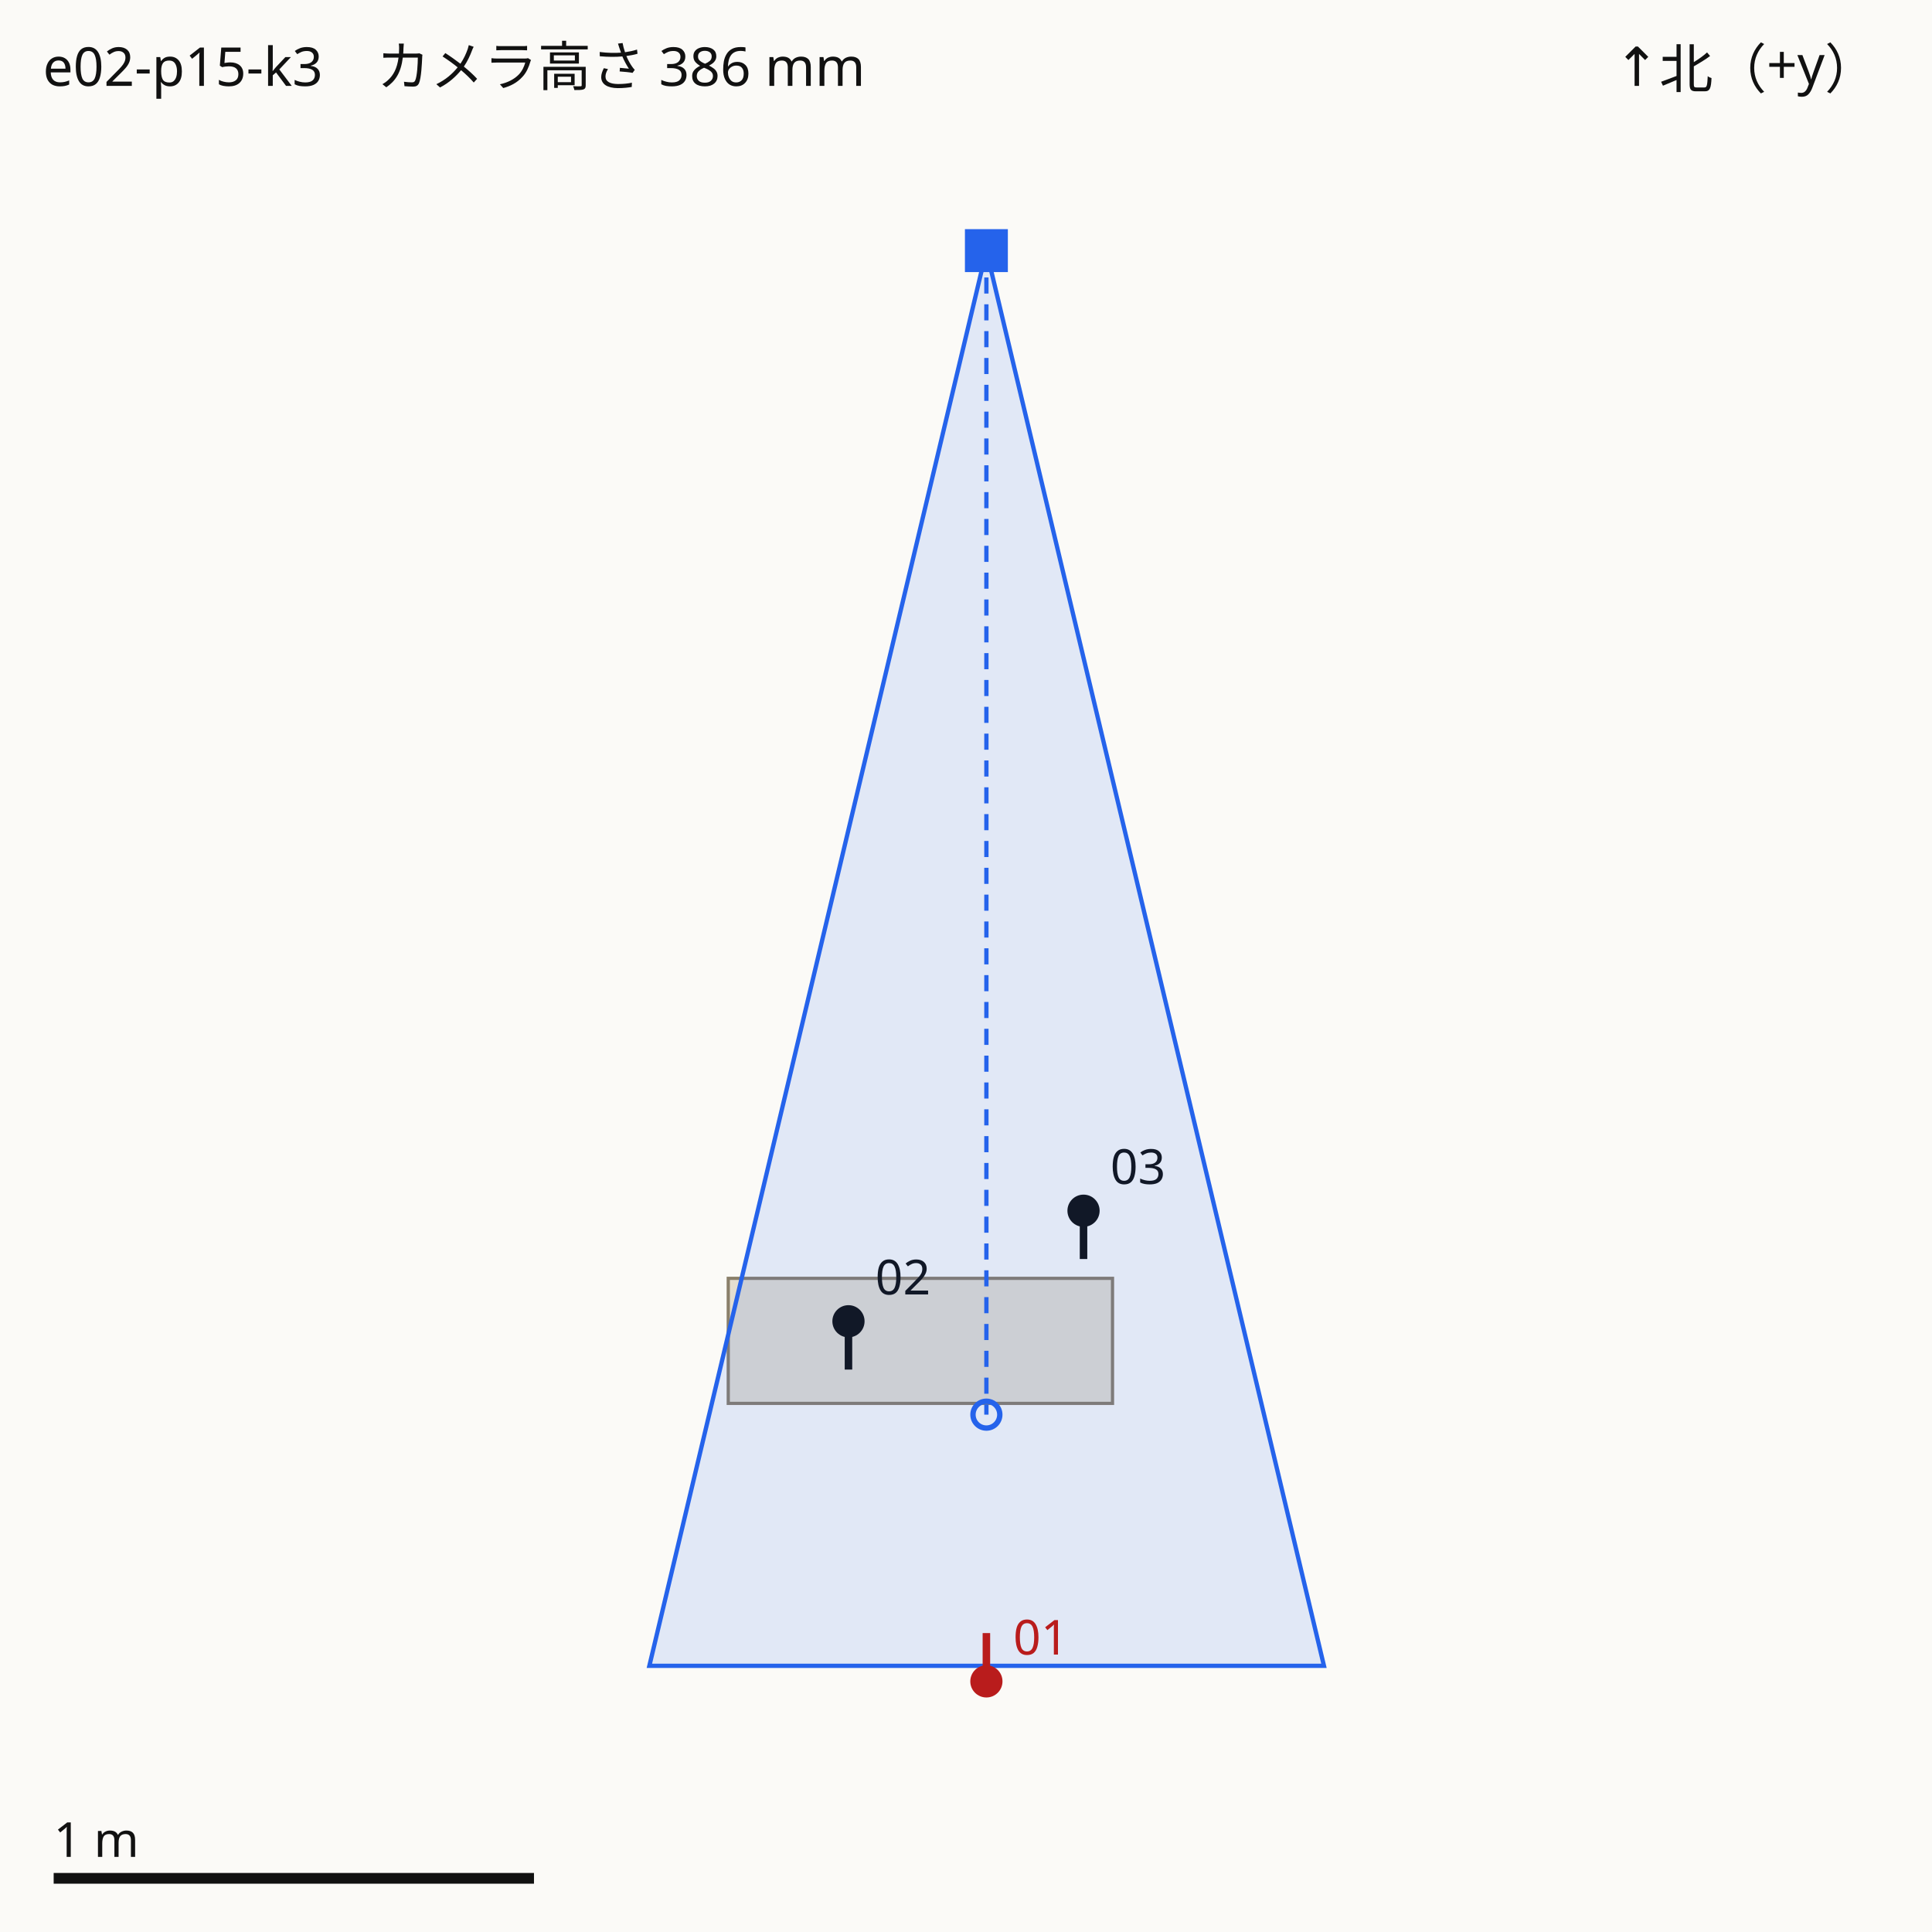
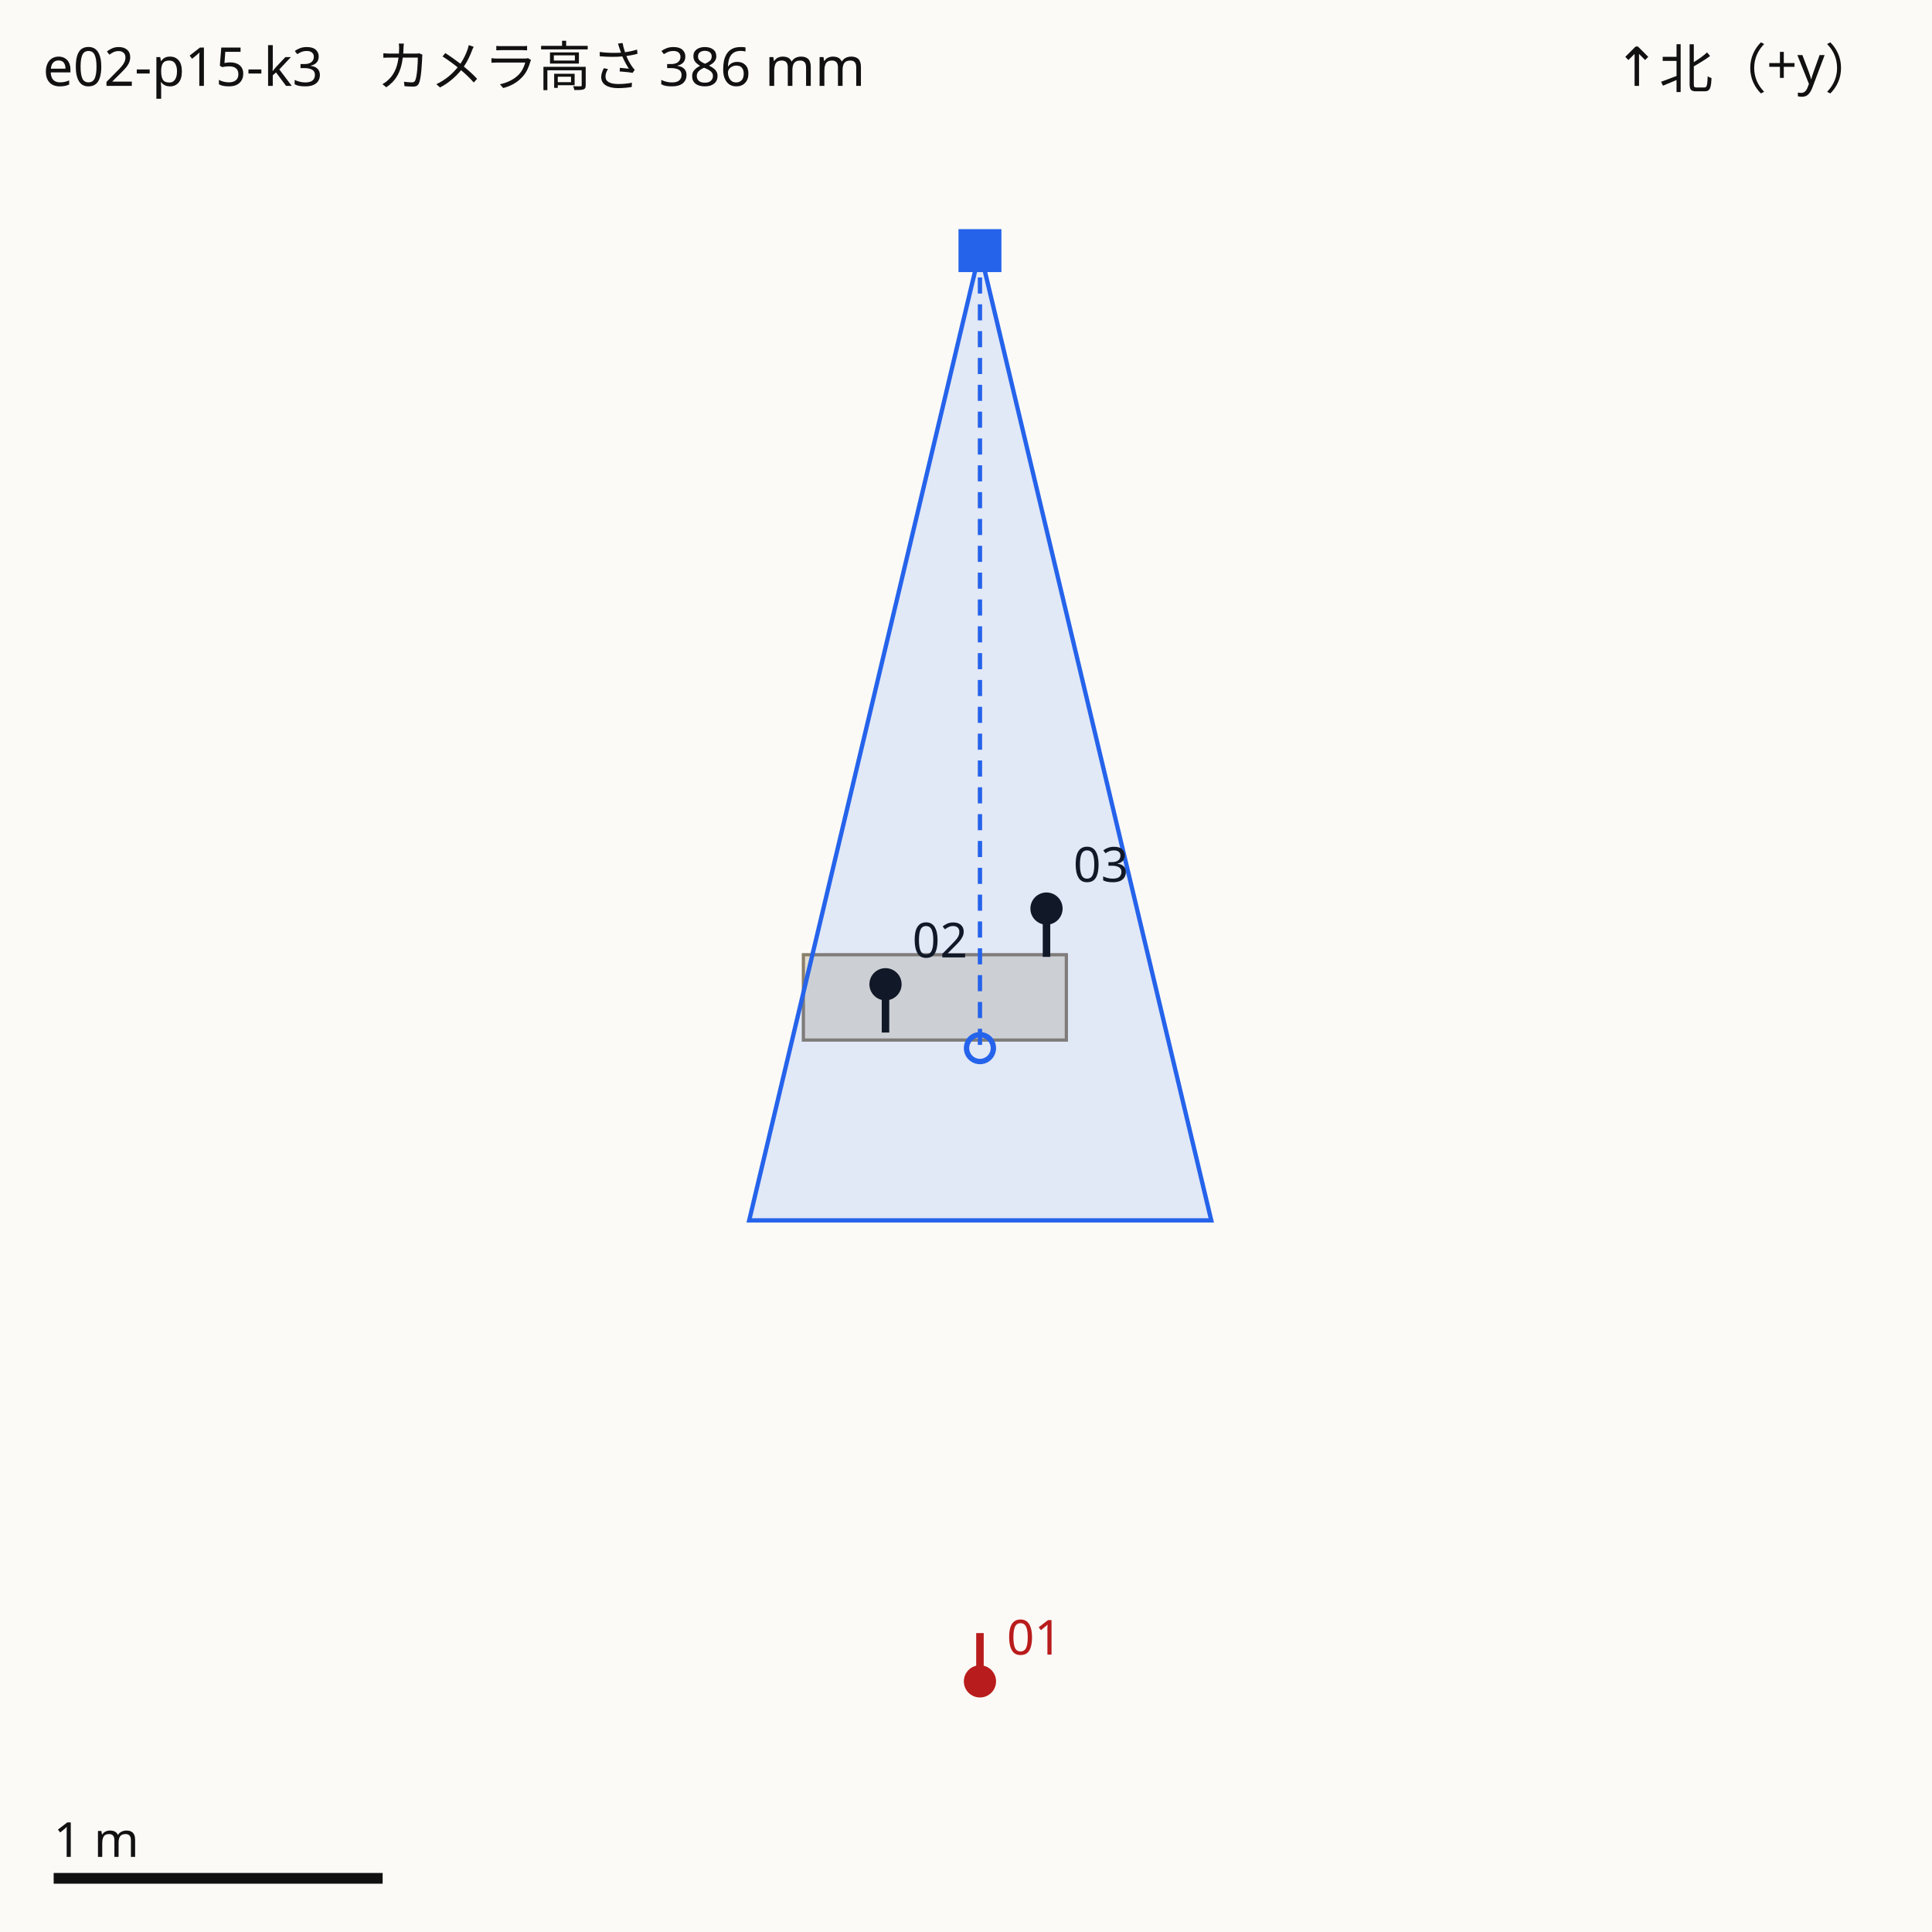
<svg xmlns="http://www.w3.org/2000/svg" viewBox="0 0 360 360" width="360" height="360" font-family="IPAGothic, sans-serif">
  <rect width="360" height="360" fill="#fbfaf7" />
-   <rect x="135.7" y="238.2" width="71.6" height="23.3" fill="#cfc6b0" fill-opacity="0.55" stroke="#8a7f6a" stroke-width="0.6" />
-   <path d="M183.8,46.7 L246.7,310.4 L121.0,310.4 Z" fill="#2563eb" fill-opacity="0.12" stroke="#2563eb" stroke-width="0.8" />
-   <line x1="183.8" y1="46.7" x2="183.8" y2="263.6" stroke="#2563eb" stroke-dasharray="3 2" stroke-width="0.8" />
-   <circle cx="183.8" cy="263.6" r="2.5" fill="none" stroke="#2563eb" />
-   <rect x="179.8" y="42.7" width="8" height="8" fill="#2563eb" />
-   <circle cx="183.8" cy="313.3" r="3" fill="#b91c1c" />
-   <line x1="183.8" y1="313.3" x2="183.8" y2="304.3" stroke="#b91c1c" stroke-width="1.4" />
-   <text x="188.8" y="308.3" font-size="9" fill="#b91c1c">01</text>
-   <circle cx="158.1" cy="246.2" r="3" fill="#111827" />
-   <line x1="158.1" y1="246.2" x2="158.1" y2="255.2" stroke="#111827" stroke-width="1.4" />
-   <text x="163.1" y="241.2" font-size="9" fill="#111827">02</text>
-   <circle cx="201.9" cy="225.6" r="3" fill="#111827" />
-   <line x1="201.9" y1="225.6" x2="201.9" y2="234.6" stroke="#111827" stroke-width="1.4" />
-   <text x="206.9" y="220.6" font-size="9" fill="#111827">03</text>
-   <line x1="10" y1="350" x2="99.5" y2="350" stroke="#111" stroke-width="2" />
+   <rect x="149.7" y="177.9" width="49.0" height="15.9" fill="#cfc6b0" fill-opacity="0.55" stroke="#8a7f6a" stroke-width="0.6" />
+   <path d="M182.6,46.7 L225.7,227.4 L139.6,227.4 Z" fill="#2563eb" fill-opacity="0.12" stroke="#2563eb" stroke-width="0.8" />
+   <line x1="182.6" y1="46.7" x2="182.6" y2="195.3" stroke="#2563eb" stroke-dasharray="3 2" stroke-width="0.8" />
+   <circle cx="182.6" cy="195.3" r="2.5" fill="none" stroke="#2563eb" />
+   <rect x="178.6" y="42.7" width="8" height="8" fill="#2563eb" />
+   <circle cx="182.6" cy="313.3" r="3" fill="#b91c1c" />
+   <line x1="182.6" y1="313.3" x2="182.6" y2="304.3" stroke="#b91c1c" stroke-width="1.4" />
+   <text x="187.6" y="308.3" font-size="9" fill="#b91c1c">01</text>
+   <circle cx="165.0" cy="183.4" r="3" fill="#111827" />
+   <line x1="165.0" y1="183.4" x2="165.0" y2="192.4" stroke="#111827" stroke-width="1.4" />
+   <text x="170.0" y="178.4" font-size="9" fill="#111827">02</text>
+   <circle cx="195.0" cy="169.3" r="3" fill="#111827" />
+   <line x1="195.0" y1="169.3" x2="195.0" y2="178.3" stroke="#111827" stroke-width="1.4" />
+   <text x="200.0" y="164.3" font-size="9" fill="#111827">03</text>
+   <line x1="10" y1="350" x2="71.3" y2="350" stroke="#111" stroke-width="2" />
  <text x="10" y="346" font-size="9" fill="#111">1 m</text>
  <text x="8" y="16" font-size="10" fill="#111">e02-p15-k3　カメラ高さ 386 mm</text>
  <text x="350" y="16" font-size="10" text-anchor="end" fill="#111">↑北（+y）</text>
</svg>
